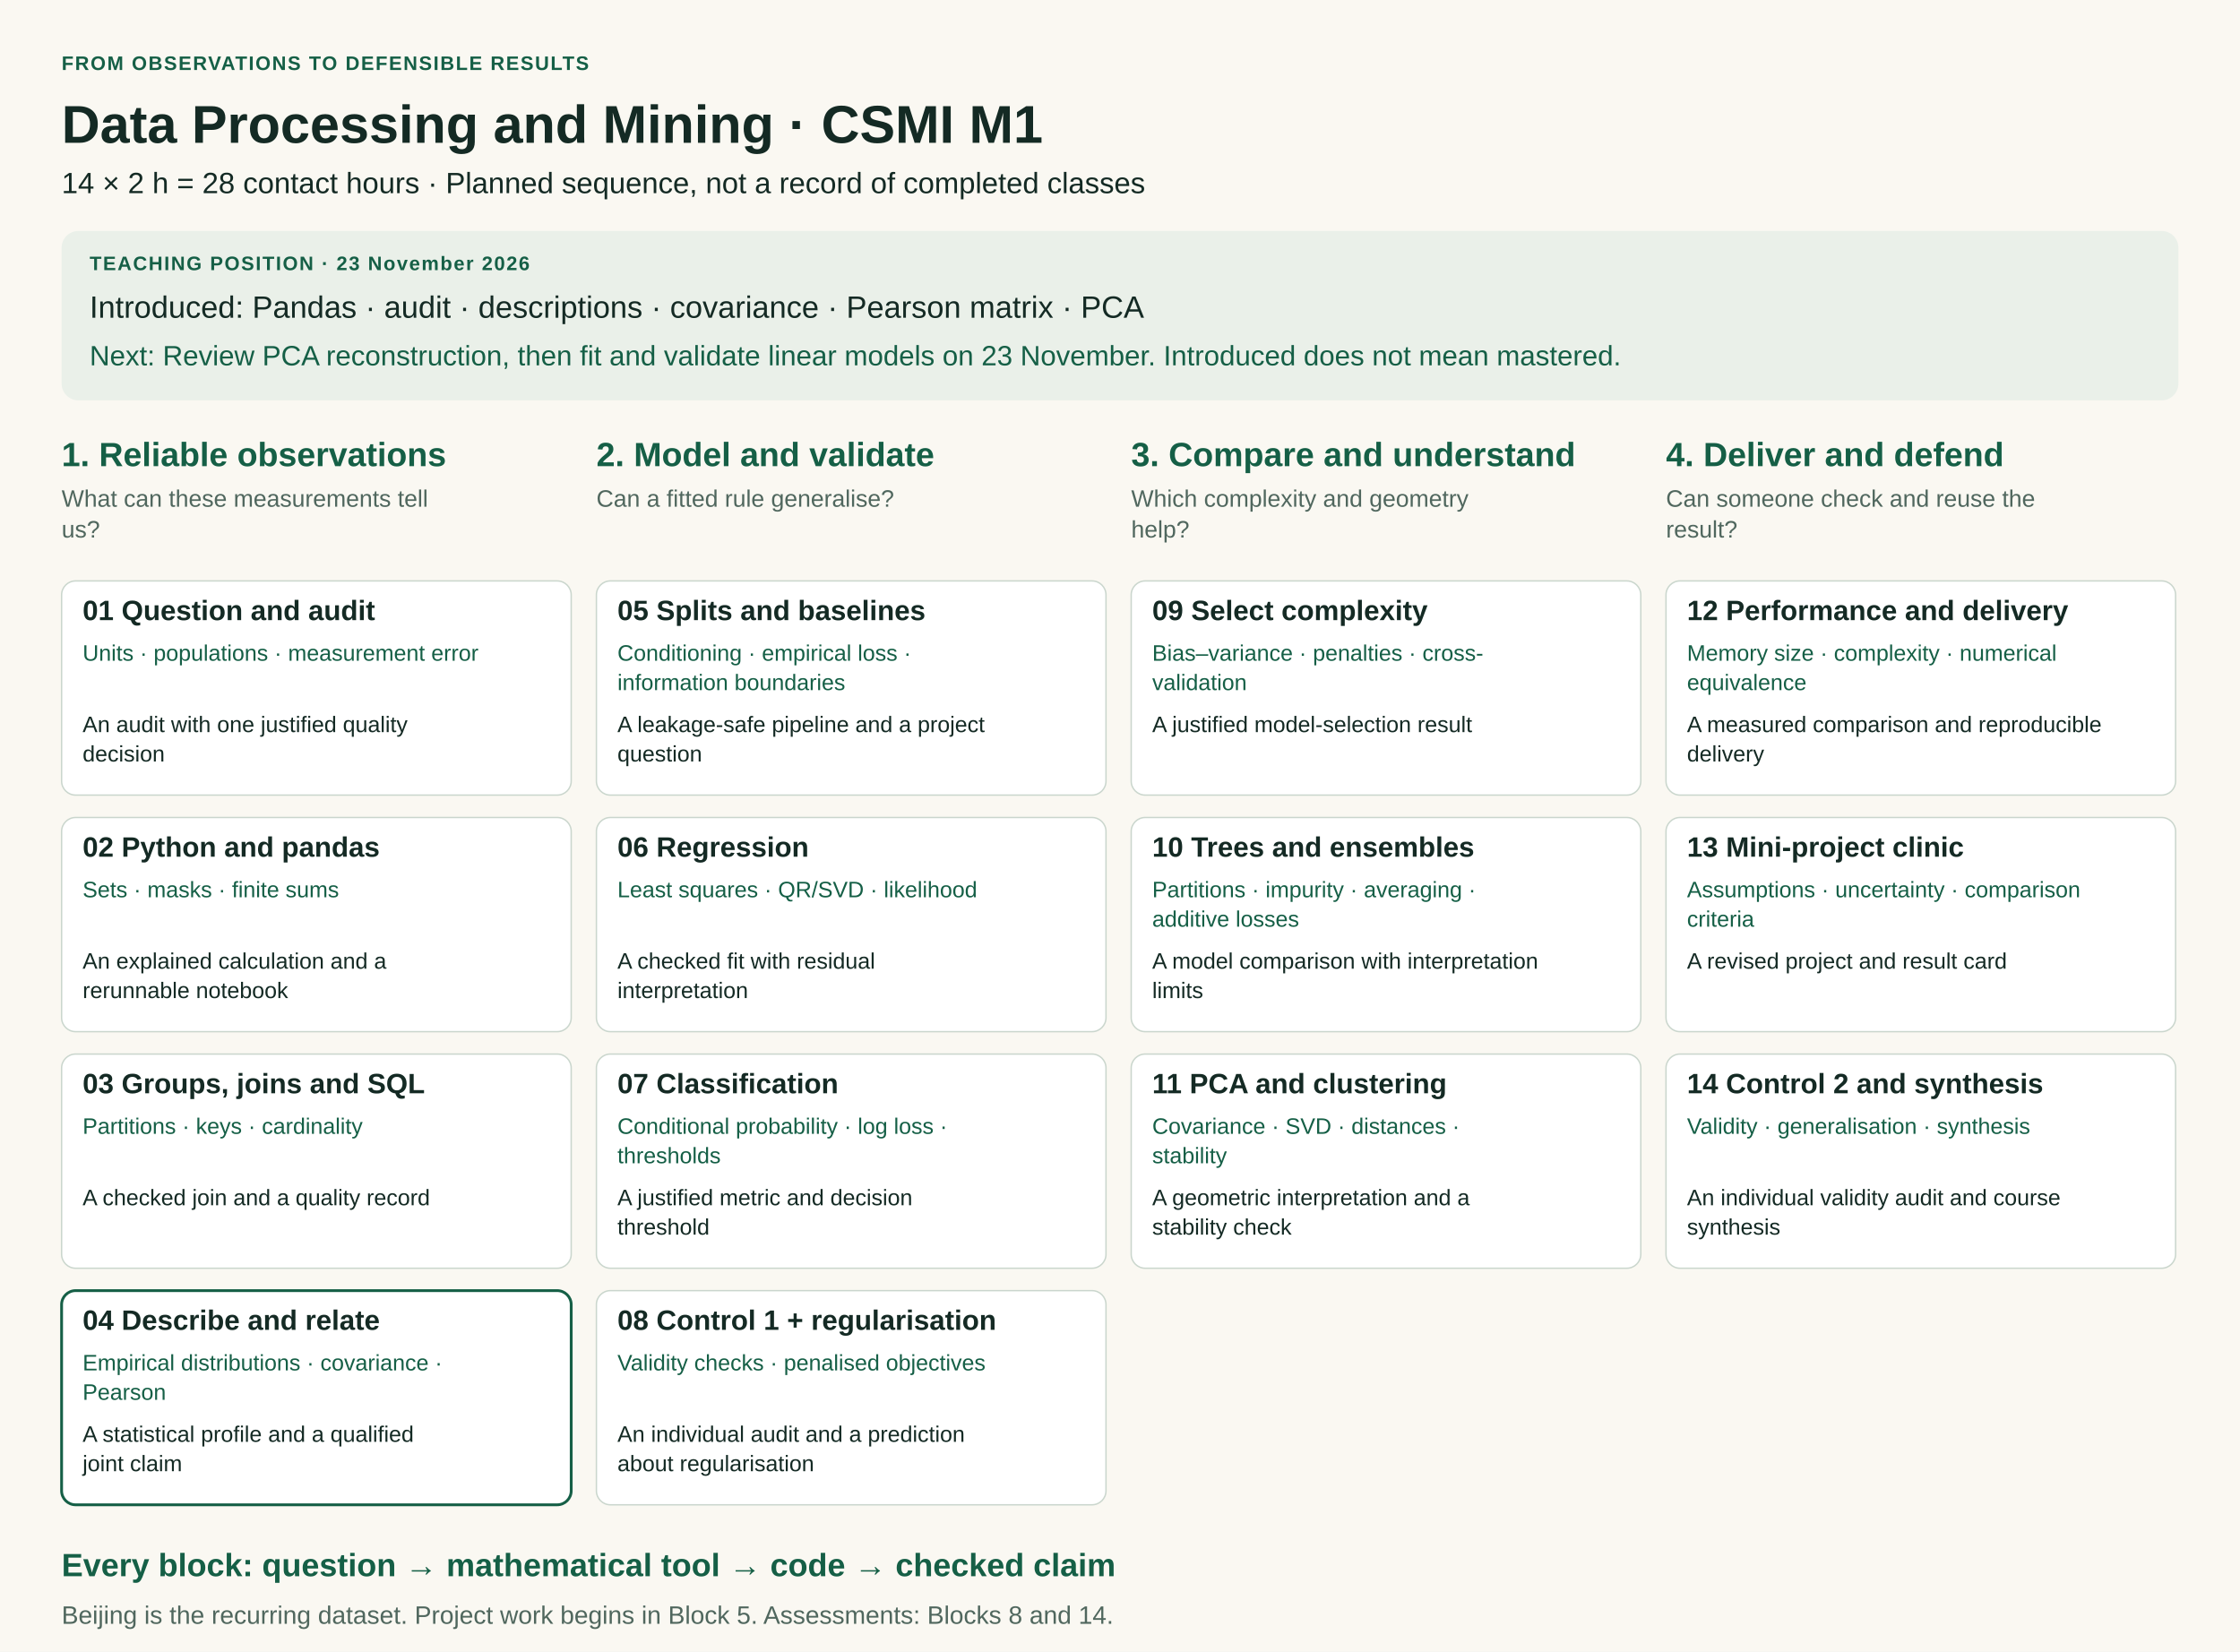
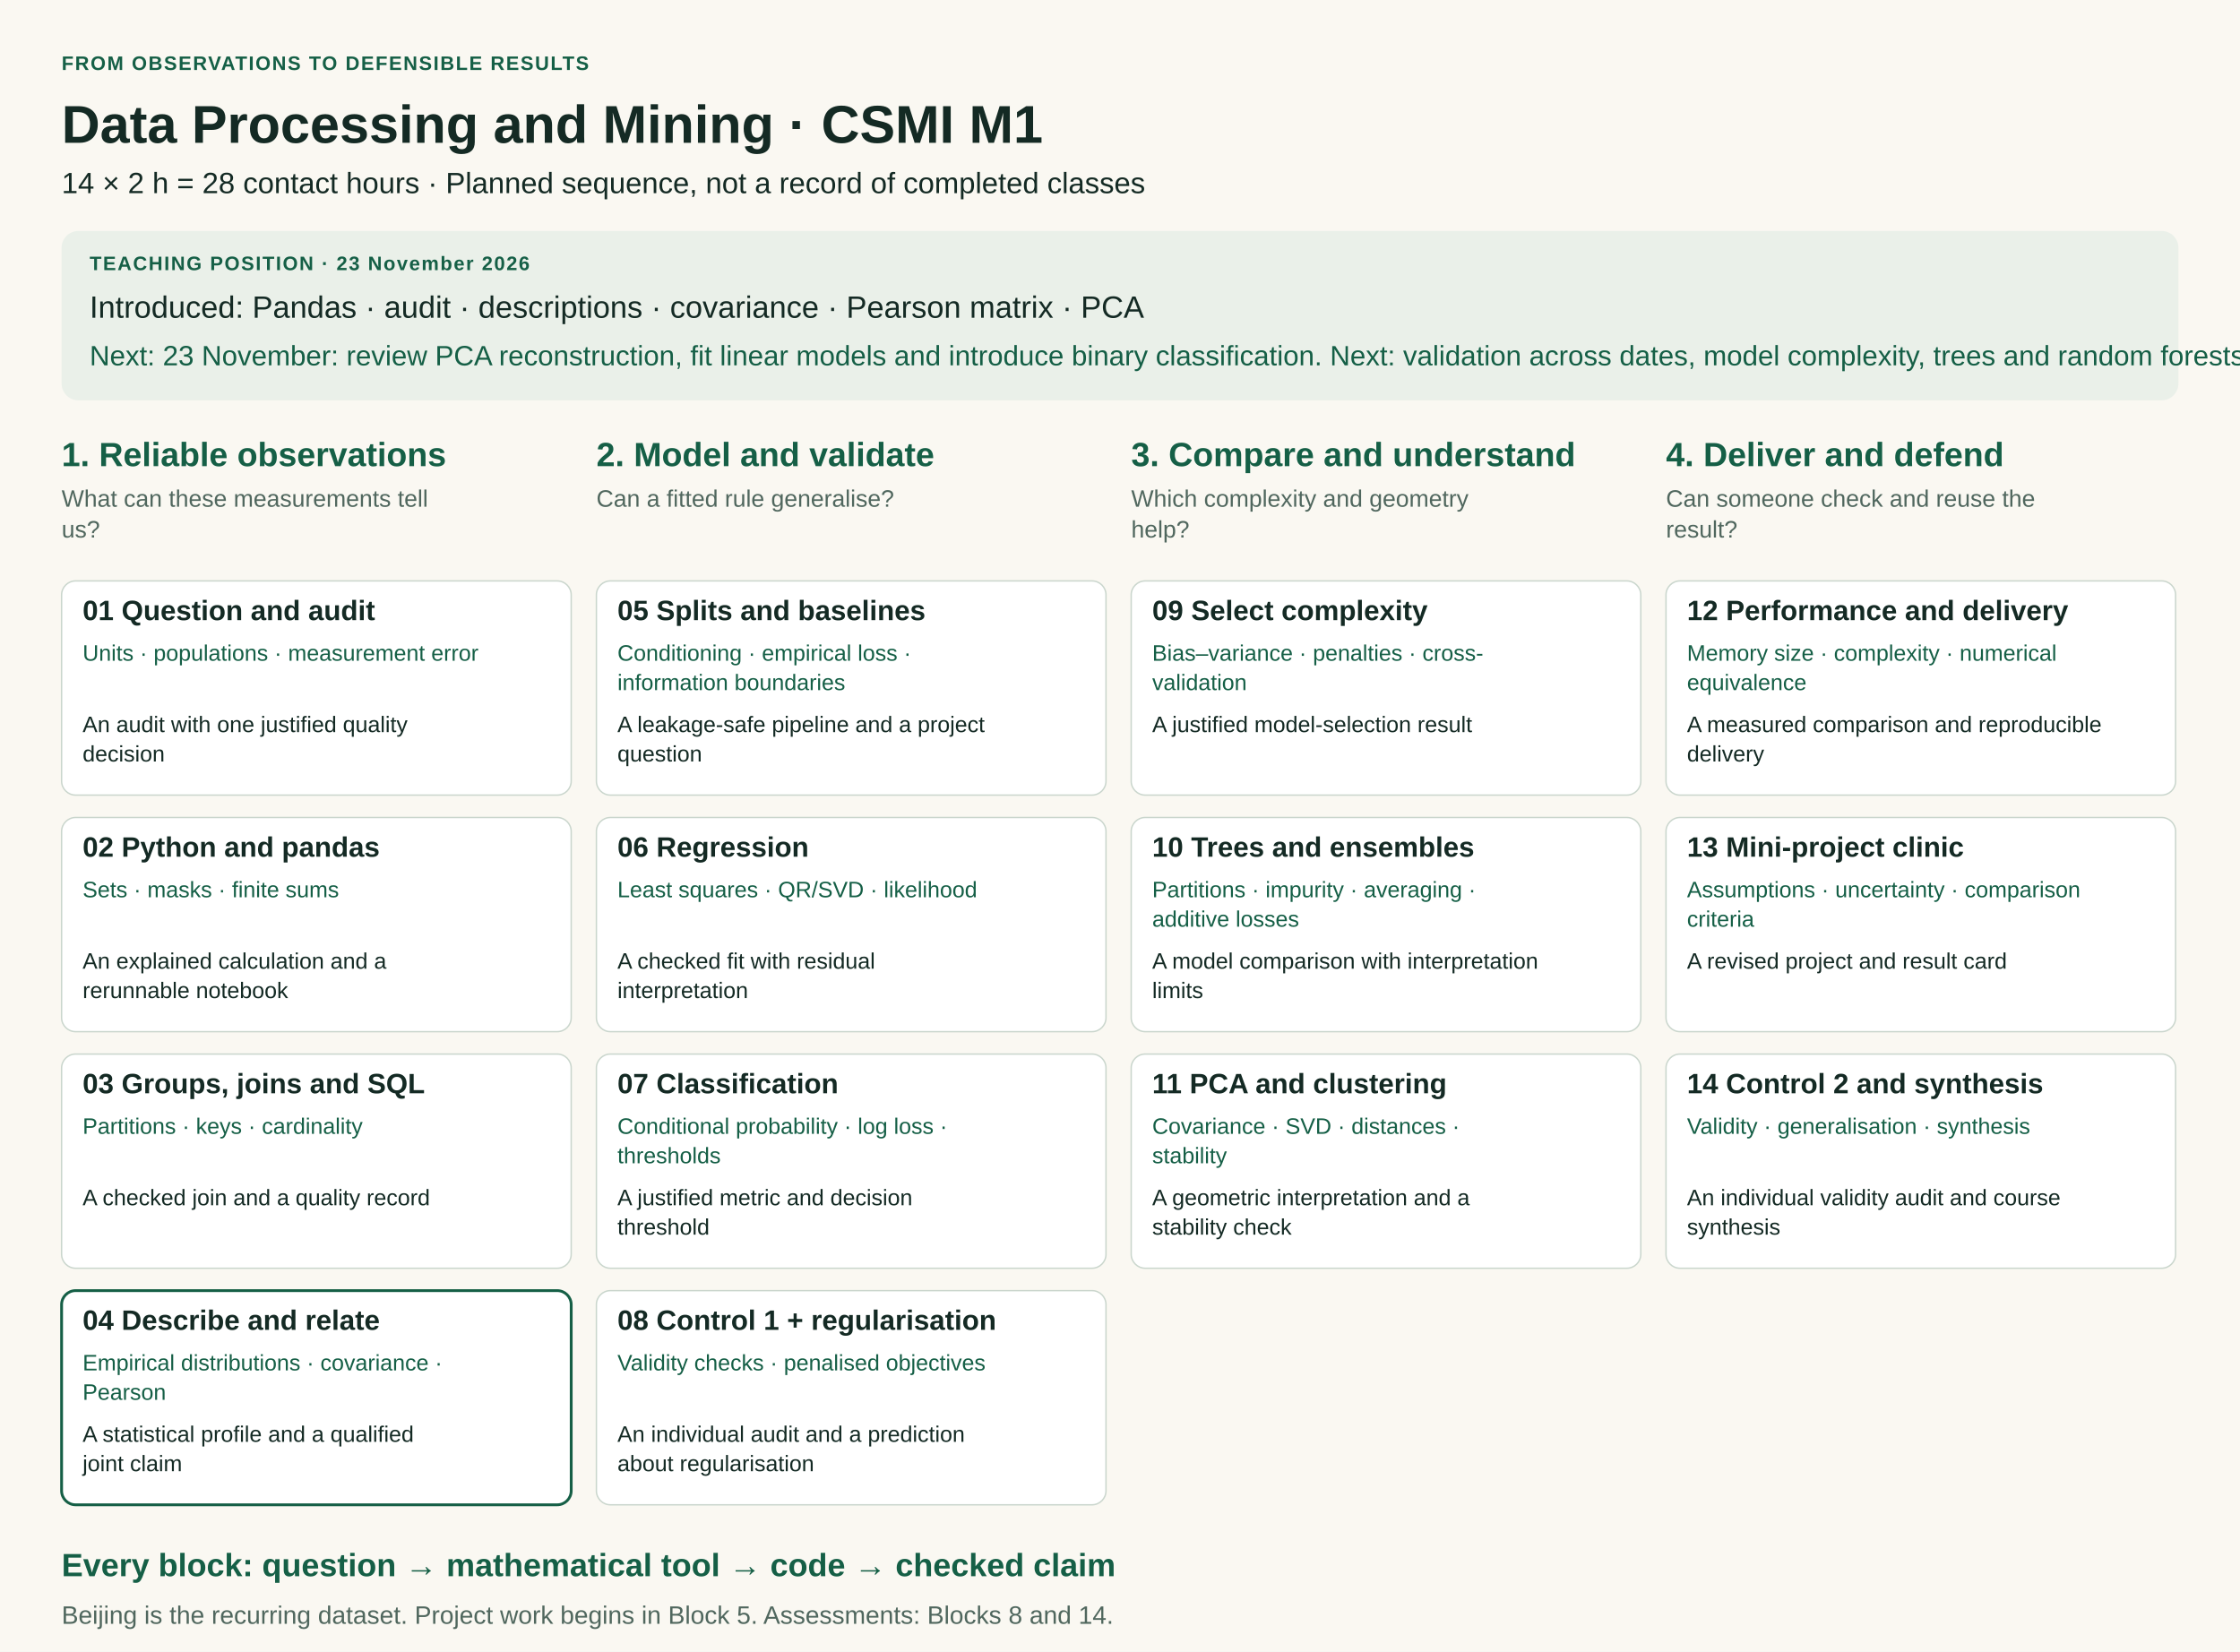
<svg xmlns="http://www.w3.org/2000/svg" viewBox="0 0 1600 1180" role="img" aria-labelledby="title desc">
  <style>text{font-family:Arial,sans-serif;fill:#142a24}.muted{fill:#50675e}.green{fill:#155f46}.label{font-weight:bold;font-size:14px;letter-spacing:1px}</style>
  <rect width="1600" height="1180" fill="#faf8f2" />
  <text x="44" y="50" font-size="14" class="green label" font-weight="normal">FROM OBSERVATIONS TO DEFENSIBLE RESULTS</text>
  <text x="44" y="102" font-size="38" class="" font-weight="bold">Data Processing and Mining · CSMI M1</text>
  <text x="44" y="138" font-size="21" class="" font-weight="normal">14 × 2 h = 28 contact hours · Planned sequence, not a record of completed classes</text>
  <rect x="44" y="165" width="1512" height="121" rx="12" fill="#eaf0e9" />
  <text x="64" y="193" font-size="14" class="green label" font-weight="normal">TEACHING POSITION · 23 November 2026</text>
  <text x="64" y="227" font-size="22" class="" font-weight="normal">Introduced: Pandas · audit · descriptions · covariance · Pearson matrix · PCA</text>
-   <text x="64" y="261" font-size="20" class="green" font-weight="normal">Next: Review PCA reconstruction, then fit and validate linear models on 23 November. Introduced does not mean mastered.</text>
+   <text x="64" y="261" font-size="20" class="green" font-weight="normal">Next: 23 November: review PCA reconstruction, fit linear models and introduce binary classification. Next: validation across dates, model complexity, trees and random forests. Introduced does not mean mastered.</text>
  <text x="44" y="333" font-size="24" class="green" font-weight="bold">1. Reliable observations</text>
  <text x="44" y="362" font-size="17" class="muted" font-weight="normal">What can these measurements tell</text>
  <text x="44" y="384" font-size="17" class="muted" font-weight="normal">us?</text>
  <rect x="44" y="415" width="364" height="153" rx="10" fill="white" stroke="#cad6cd" stroke-width="1" />
  <text x="59" y="443" font-size="20" class="" font-weight="bold">01  Question and audit</text>
  <text x="59" y="472" font-size="16" class="green" font-weight="normal">Units · populations · measurement error</text>
  <text x="59" y="523" font-size="16" class="" font-weight="normal">An audit with one justified quality</text>
  <text x="59" y="544" font-size="16" class="" font-weight="normal">decision</text>
  <rect x="44" y="584" width="364" height="153" rx="10" fill="white" stroke="#cad6cd" stroke-width="1" />
  <text x="59" y="612" font-size="20" class="" font-weight="bold">02  Python and pandas</text>
  <text x="59" y="641" font-size="16" class="green" font-weight="normal">Sets · masks · finite sums</text>
  <text x="59" y="692" font-size="16" class="" font-weight="normal">An explained calculation and a</text>
  <text x="59" y="713" font-size="16" class="" font-weight="normal">rerunnable notebook</text>
  <rect x="44" y="753" width="364" height="153" rx="10" fill="white" stroke="#cad6cd" stroke-width="1" />
  <text x="59" y="781" font-size="20" class="" font-weight="bold">03  Groups, joins and SQL</text>
  <text x="59" y="810" font-size="16" class="green" font-weight="normal">Partitions · keys · cardinality</text>
  <text x="59" y="861" font-size="16" class="" font-weight="normal">A checked join and a quality record</text>
  <rect x="44" y="922" width="364" height="153" rx="10" fill="white" stroke="#155f46" stroke-width="2" />
  <text x="59" y="950" font-size="20" class="" font-weight="bold">04  Describe and relate</text>
  <text x="59" y="979" font-size="16" class="green" font-weight="normal">Empirical distributions · covariance ·</text>
  <text x="59" y="1000" font-size="16" class="green" font-weight="normal">Pearson</text>
  <text x="59" y="1030" font-size="16" class="" font-weight="normal">A statistical profile and a qualified</text>
  <text x="59" y="1051" font-size="16" class="" font-weight="normal">joint claim</text>
  <text x="426" y="333" font-size="24" class="green" font-weight="bold">2. Model and validate</text>
  <text x="426" y="362" font-size="17" class="muted" font-weight="normal">Can a fitted rule generalise?</text>
  <rect x="426" y="415" width="364" height="153" rx="10" fill="white" stroke="#cad6cd" stroke-width="1" />
  <text x="441" y="443" font-size="20" class="" font-weight="bold">05  Splits and baselines</text>
  <text x="441" y="472" font-size="16" class="green" font-weight="normal">Conditioning · empirical loss ·</text>
  <text x="441" y="493" font-size="16" class="green" font-weight="normal">information boundaries</text>
  <text x="441" y="523" font-size="16" class="" font-weight="normal">A leakage-safe pipeline and a project</text>
  <text x="441" y="544" font-size="16" class="" font-weight="normal">question</text>
  <rect x="426" y="584" width="364" height="153" rx="10" fill="white" stroke="#cad6cd" stroke-width="1" />
  <text x="441" y="612" font-size="20" class="" font-weight="bold">06  Regression</text>
  <text x="441" y="641" font-size="16" class="green" font-weight="normal">Least squares · QR/SVD · likelihood</text>
  <text x="441" y="692" font-size="16" class="" font-weight="normal">A checked fit with residual</text>
  <text x="441" y="713" font-size="16" class="" font-weight="normal">interpretation</text>
  <rect x="426" y="753" width="364" height="153" rx="10" fill="white" stroke="#cad6cd" stroke-width="1" />
  <text x="441" y="781" font-size="20" class="" font-weight="bold">07  Classification</text>
  <text x="441" y="810" font-size="16" class="green" font-weight="normal">Conditional probability · log loss ·</text>
  <text x="441" y="831" font-size="16" class="green" font-weight="normal">thresholds</text>
  <text x="441" y="861" font-size="16" class="" font-weight="normal">A justified metric and decision</text>
  <text x="441" y="882" font-size="16" class="" font-weight="normal">threshold</text>
  <rect x="426" y="922" width="364" height="153" rx="10" fill="white" stroke="#cad6cd" stroke-width="1" />
  <text x="441" y="950" font-size="20" class="" font-weight="bold">08  Control 1 + regularisation</text>
  <text x="441" y="979" font-size="16" class="green" font-weight="normal">Validity checks · penalised objectives</text>
  <text x="441" y="1030" font-size="16" class="" font-weight="normal">An individual audit and a prediction</text>
  <text x="441" y="1051" font-size="16" class="" font-weight="normal">about regularisation</text>
  <text x="808" y="333" font-size="24" class="green" font-weight="bold">3. Compare and understand</text>
  <text x="808" y="362" font-size="17" class="muted" font-weight="normal">Which complexity and geometry</text>
  <text x="808" y="384" font-size="17" class="muted" font-weight="normal">help?</text>
  <rect x="808" y="415" width="364" height="153" rx="10" fill="white" stroke="#cad6cd" stroke-width="1" />
  <text x="823" y="443" font-size="20" class="" font-weight="bold">09  Select complexity</text>
  <text x="823" y="472" font-size="16" class="green" font-weight="normal">Bias–variance · penalties · cross-</text>
  <text x="823" y="493" font-size="16" class="green" font-weight="normal">validation</text>
  <text x="823" y="523" font-size="16" class="" font-weight="normal">A justified model-selection result</text>
  <rect x="808" y="584" width="364" height="153" rx="10" fill="white" stroke="#cad6cd" stroke-width="1" />
  <text x="823" y="612" font-size="20" class="" font-weight="bold">10  Trees and ensembles</text>
  <text x="823" y="641" font-size="16" class="green" font-weight="normal">Partitions · impurity · averaging ·</text>
  <text x="823" y="662" font-size="16" class="green" font-weight="normal">additive losses</text>
  <text x="823" y="692" font-size="16" class="" font-weight="normal">A model comparison with interpretation</text>
  <text x="823" y="713" font-size="16" class="" font-weight="normal">limits</text>
  <rect x="808" y="753" width="364" height="153" rx="10" fill="white" stroke="#cad6cd" stroke-width="1" />
  <text x="823" y="781" font-size="20" class="" font-weight="bold">11  PCA and clustering</text>
  <text x="823" y="810" font-size="16" class="green" font-weight="normal">Covariance · SVD · distances ·</text>
  <text x="823" y="831" font-size="16" class="green" font-weight="normal">stability</text>
  <text x="823" y="861" font-size="16" class="" font-weight="normal">A geometric interpretation and a</text>
  <text x="823" y="882" font-size="16" class="" font-weight="normal">stability check</text>
  <text x="1190" y="333" font-size="24" class="green" font-weight="bold">4. Deliver and defend</text>
  <text x="1190" y="362" font-size="17" class="muted" font-weight="normal">Can someone check and reuse the</text>
  <text x="1190" y="384" font-size="17" class="muted" font-weight="normal">result?</text>
  <rect x="1190" y="415" width="364" height="153" rx="10" fill="white" stroke="#cad6cd" stroke-width="1" />
  <text x="1205" y="443" font-size="20" class="" font-weight="bold">12  Performance and delivery</text>
  <text x="1205" y="472" font-size="16" class="green" font-weight="normal">Memory size · complexity · numerical</text>
  <text x="1205" y="493" font-size="16" class="green" font-weight="normal">equivalence</text>
  <text x="1205" y="523" font-size="16" class="" font-weight="normal">A measured comparison and reproducible</text>
  <text x="1205" y="544" font-size="16" class="" font-weight="normal">delivery</text>
  <rect x="1190" y="584" width="364" height="153" rx="10" fill="white" stroke="#cad6cd" stroke-width="1" />
  <text x="1205" y="612" font-size="20" class="" font-weight="bold">13  Mini-project clinic</text>
  <text x="1205" y="641" font-size="16" class="green" font-weight="normal">Assumptions · uncertainty · comparison</text>
  <text x="1205" y="662" font-size="16" class="green" font-weight="normal">criteria</text>
  <text x="1205" y="692" font-size="16" class="" font-weight="normal">A revised project and result card</text>
  <rect x="1190" y="753" width="364" height="153" rx="10" fill="white" stroke="#cad6cd" stroke-width="1" />
  <text x="1205" y="781" font-size="20" class="" font-weight="bold">14  Control 2 and synthesis</text>
  <text x="1205" y="810" font-size="16" class="green" font-weight="normal">Validity · generalisation · synthesis</text>
  <text x="1205" y="861" font-size="16" class="" font-weight="normal">An individual validity audit and course</text>
  <text x="1205" y="882" font-size="16" class="" font-weight="normal">synthesis</text>
  <text x="44" y="1126" font-size="23" class="green" font-weight="bold">Every block: question → mathematical tool → code → checked claim</text>
  <text x="44" y="1160" font-size="18" class="muted" font-weight="normal">Beijing is the recurring dataset. Project work begins in Block 5. Assessments: Blocks 8 and 14.</text>
</svg>
